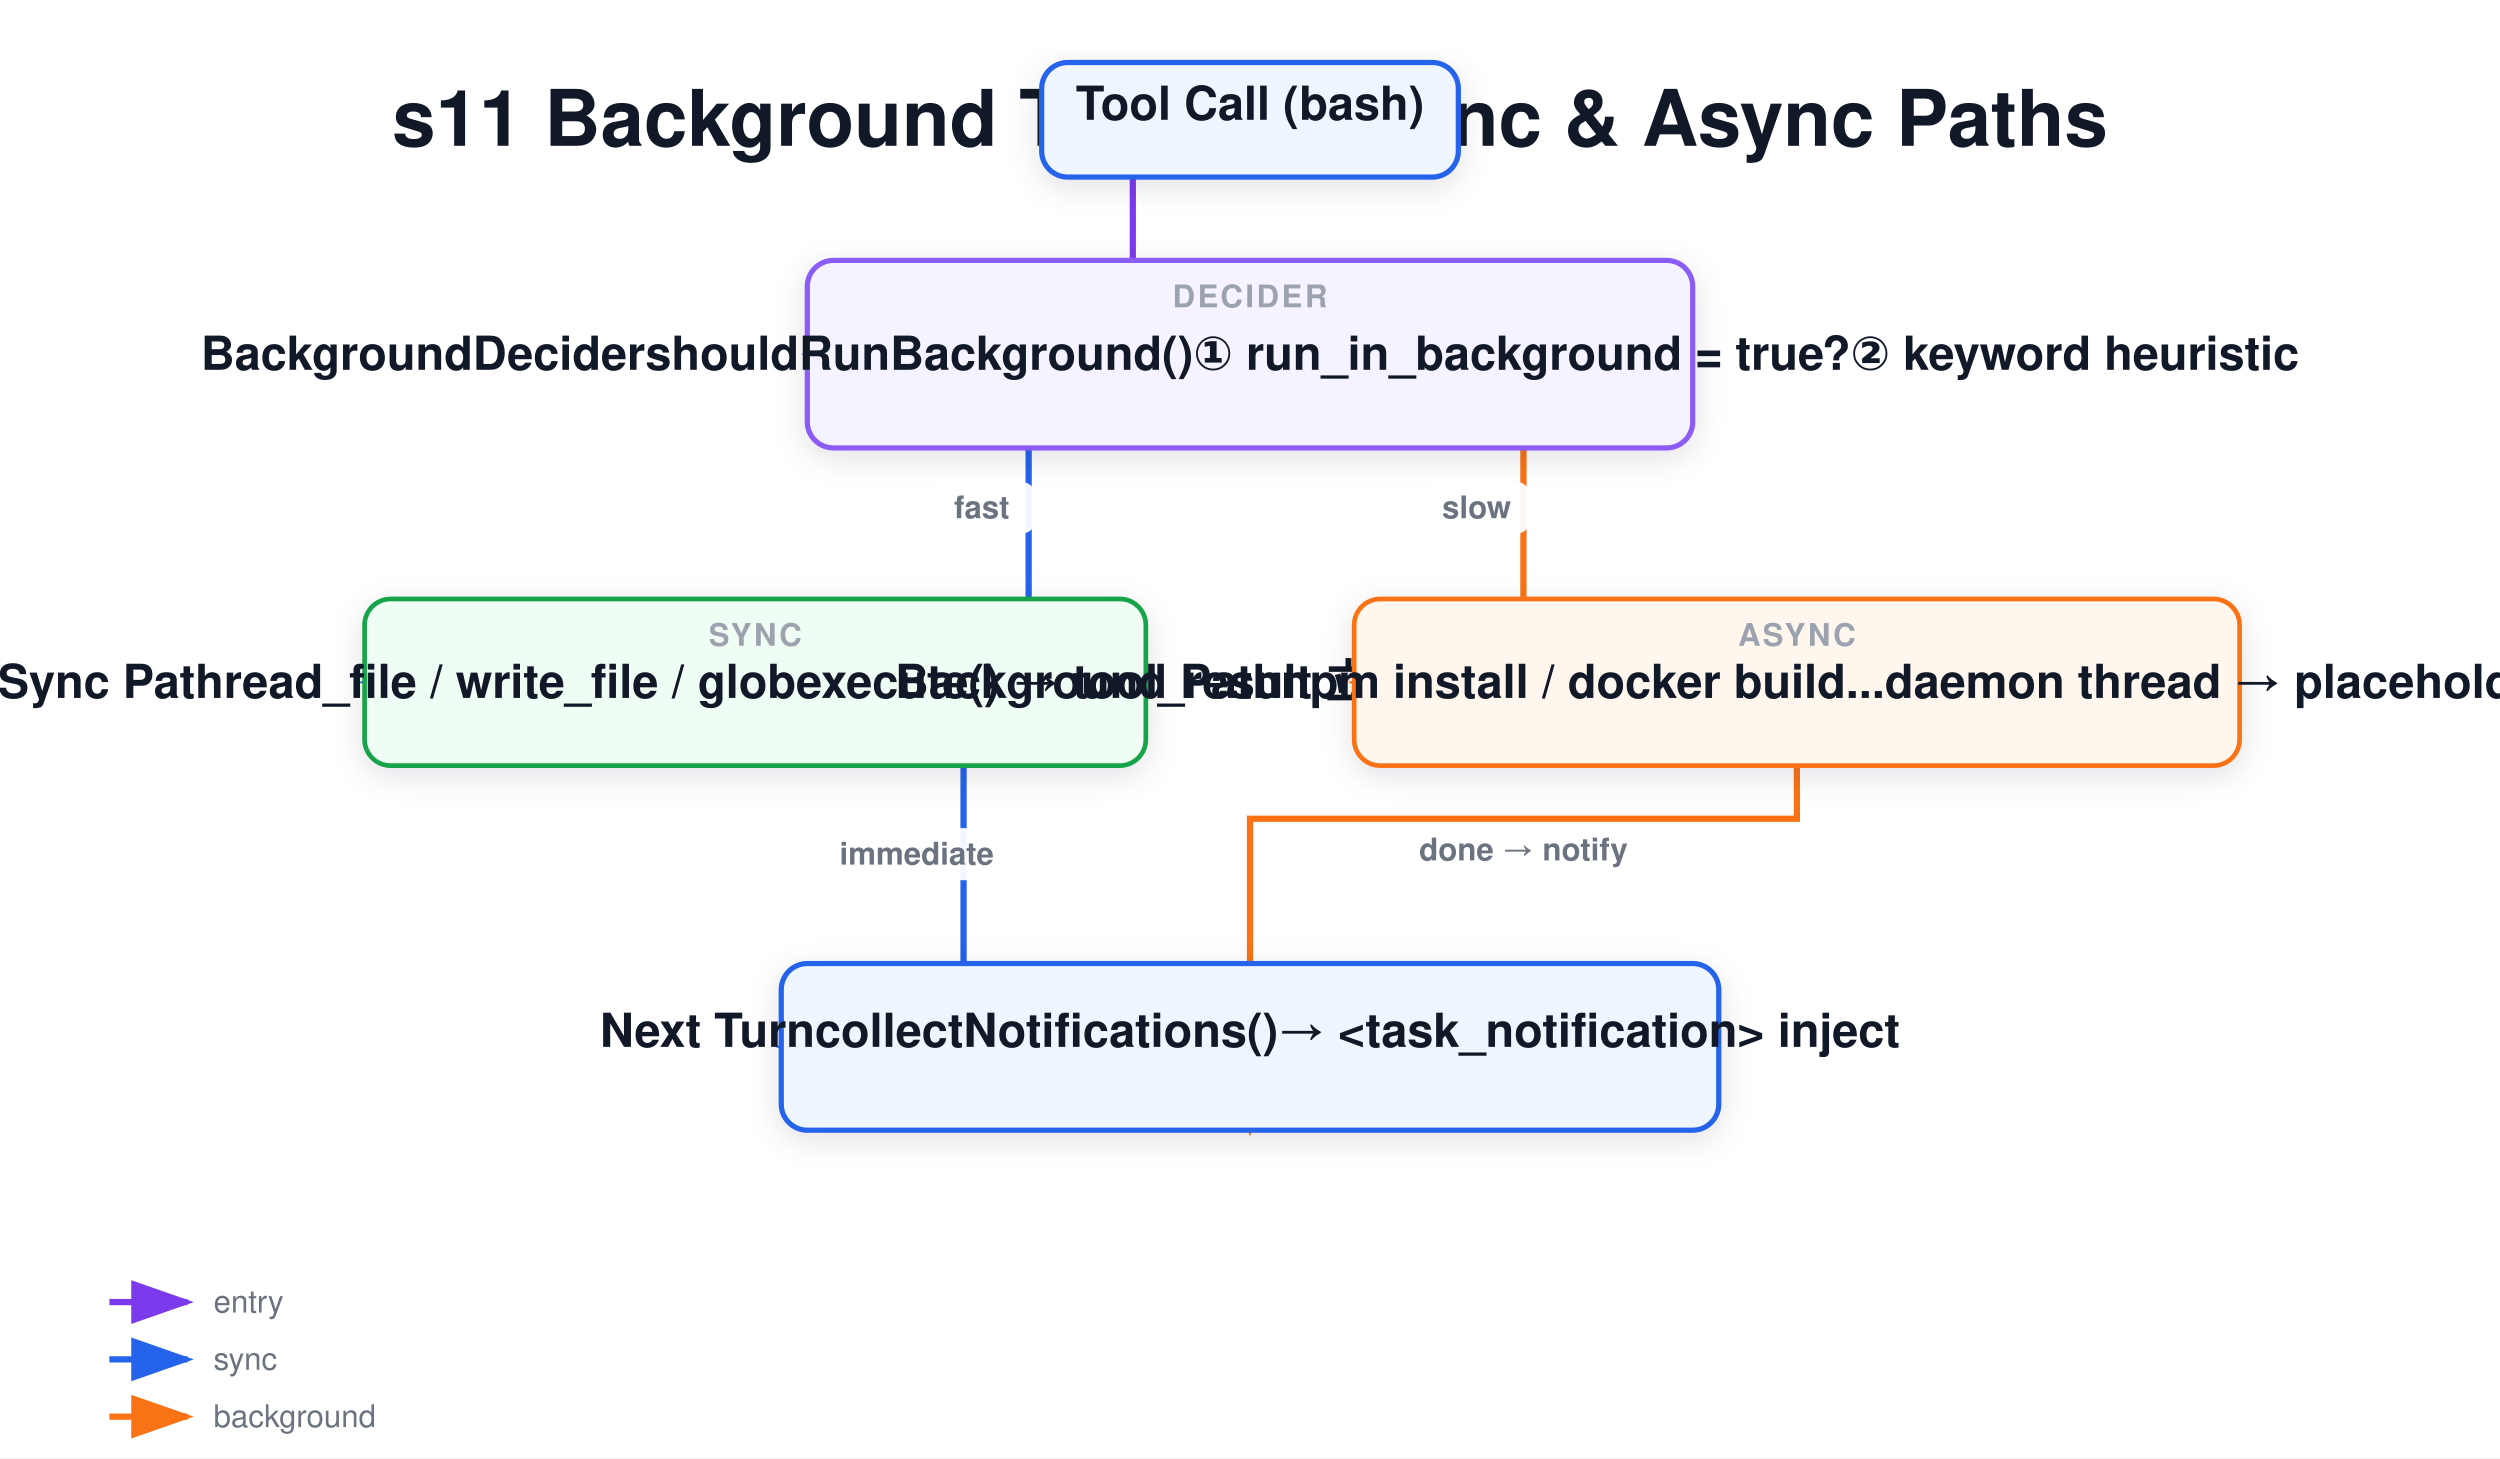
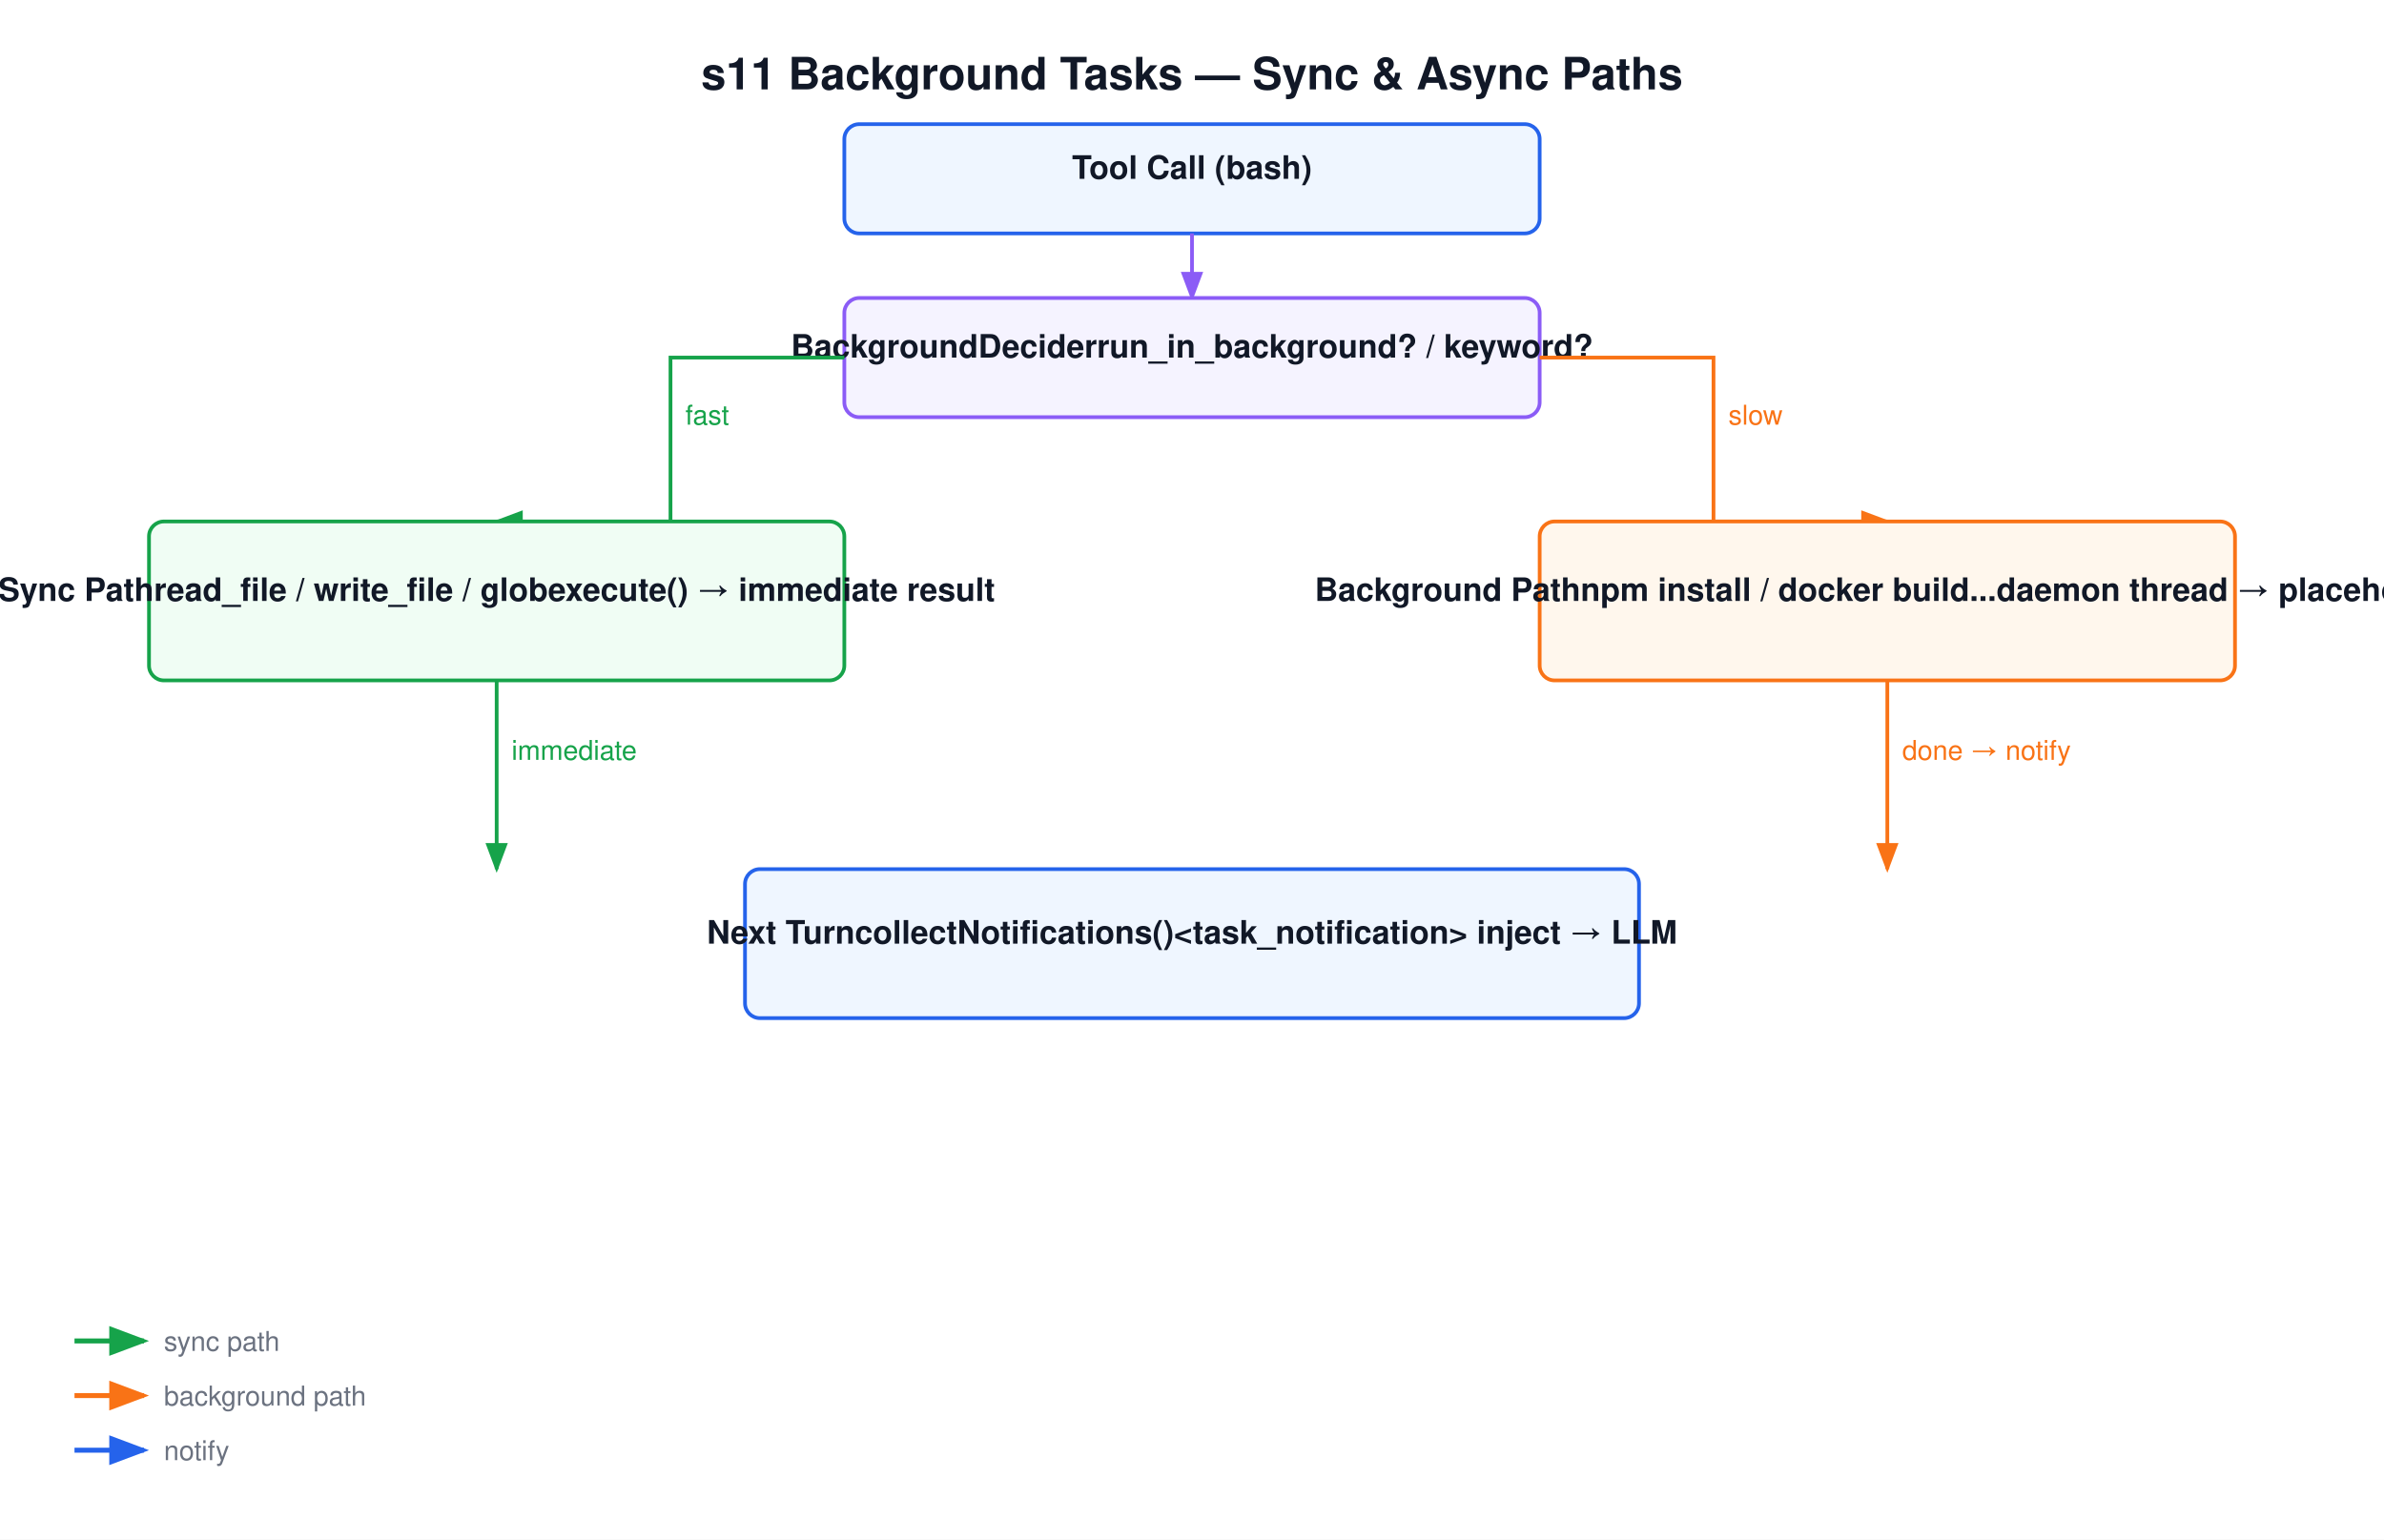
- <svg xmlns="http://www.w3.org/2000/svg" viewBox="0 0 960 560" width="960" height="560">
+ <svg xmlns="http://www.w3.org/2000/svg" viewBox="0 0 960 620" width="960" height="620">
  <defs>
-     <marker id="arrowA" markerWidth="10" markerHeight="7" refX="9" refY="3.5" orient="auto">
-       <polygon points="0 0, 10 3.5, 0 7" fill="#7c3aed" />
+     <marker id="arrow_2563eb" markerWidth="8" markerHeight="6" refX="7" refY="3" orient="auto">
+       <polygon points="0 0, 8 3, 0 6" fill="#2563eb" />
    </marker>
-     <marker id="arrowB" markerWidth="10" markerHeight="7" refX="9" refY="3.5" orient="auto">
-       <polygon points="0 0, 10 3.5, 0 7" fill="#10b981" />
+     <marker id="arrow_16a34a" markerWidth="8" markerHeight="6" refX="7" refY="3" orient="auto">
+       <polygon points="0 0, 8 3, 0 6" fill="#16a34a" />
    </marker>
-     <marker id="arrowC" markerWidth="10" markerHeight="7" refX="9" refY="3.5" orient="auto">
-       <polygon points="0 0, 10 3.5, 0 7" fill="#2563eb" />
+     <marker id="arrow_8b5cf6" markerWidth="8" markerHeight="6" refX="7" refY="3" orient="auto">
+       <polygon points="0 0, 8 3, 0 6" fill="#8b5cf6" />
    </marker>
-     <marker id="arrowE" markerWidth="10" markerHeight="7" refX="9" refY="3.5" orient="auto">
-       <polygon points="0 0, 10 3.5, 0 7" fill="#f97316" />
+     <marker id="arrow_f97316" markerWidth="8" markerHeight="6" refX="7" refY="3" orient="auto">
+       <polygon points="0 0, 8 3, 0 6" fill="#f97316" />
    </marker>
-     <marker id="arrowF" markerWidth="10" markerHeight="7" refX="9" refY="3.5" orient="auto">
-       <polygon points="0 0, 10 3.5, 0 7" fill="#7c3aed" />
+     <marker id="arrow_dc2626" markerWidth="8" markerHeight="6" refX="7" refY="3" orient="auto">
+       <polygon points="0 0, 8 3, 0 6" fill="#dc2626" />
    </marker>
-     <marker id="arrowG" markerWidth="10" markerHeight="7" refX="9" refY="3.5" orient="auto">
-       <polygon points="0 0, 10 3.5, 0 7" fill="#ef4444" />
+     <marker id="arrow_6b7280" markerWidth="8" markerHeight="6" refX="7" refY="3" orient="auto">
+       <polygon points="0 0, 8 3, 0 6" fill="#6b7280" />
    </marker>
-     <marker id="arrowH" markerWidth="10" markerHeight="7" refX="9" refY="3.5" orient="auto">
-       <polygon points="0 0, 10 3.5, 0 7" fill="#6b7280" />
-     </marker>
-     <filter id="shadowSoft" x="-20%" y="-20%" width="140%" height="160%">
-       <feDropShadow dx="0" dy="3" stdDeviation="6" flood-color="#0f172a" flood-opacity="0.12" />
-     </filter>
-     <filter id="shadowGlass" x="-20%" y="-20%" width="140%" height="160%">
-       <feDropShadow dx="0" dy="10" stdDeviation="16" flood-color="#020617" flood-opacity="0.28" />
-     </filter>
-     <style>
-     text { font-family: 'Helvetica Neue', Helvetica, Arial, 'PingFang SC', 'Microsoft YaHei', 'Microsoft JhengHei', 'SimHei', sans-serif; }
-     .title { font-size: 30px; font-weight: 700; fill: #111827; }
-     .subtitle { font-size: 14px; font-weight: 500; fill: #6b7280; }
-     .section { font-size: 13px; font-weight: 700; fill: #2563eb; letter-spacing: 1.4px; }
-     .section-sub { font-size: 12px; font-weight: 500; fill: #94a3b8; }
-     .node-title { font-size: 18px; font-weight: 700; fill: #111827; }
-     .node-sub { font-size: 12px; font-weight: 500; fill: #6b7280; }
-     .node-type { font-size: 12px; font-weight: 700; fill: #9ca3af; letter-spacing: 0.08em; }
-     .arrow-label { font-size: 12px; font-weight: 600; fill: #6b7280; }
-     .legend { font-size: 12px; font-weight: 500; fill: #6b7280; }
-     .footnote { font-size: 12px; font-weight: 500; fill: #94a3b8; }
-     </style>
  </defs>
-   <rect width="960.0" height="560.0" fill="#ffffff" />
-   <text x="480.0" y="56" text-anchor="middle" class="title">s11 Background Tasks — Sync &amp; Async Paths</text>
-   <path d="M 560.0,46.0 L 435.0,46.0 L 435.0,136.0 L 310.0,136.0" fill="none" stroke="#7c3aed" stroke-width="2.4" marker-end="url(#arrowA)" />
-   <path d="M 650.0,136.0 L 395.0,136.0 L 395.0,262.0 L 140.0,262.0" fill="none" stroke="#2563eb" stroke-width="2.4" marker-end="url(#arrowC)" />
-   <path d="M 650.0,136.0 L 585.0,136.0 L 585.0,262.0 L 520.0,262.0" fill="none" stroke="#f97316" stroke-width="2.4" marker-end="url(#arrowE)" />
-   <path d="M 440.0,262.0 L 370.0,262.0 L 370.0,402.0 L 300.0,402.0" fill="none" stroke="#2563eb" stroke-width="2.4" marker-end="url(#arrowC)" />
-   <path d="M 690.0,294.0 L 690.0,314.4 L 480.0,314.4 L 480.0,434.0" fill="none" stroke="#f97316" stroke-width="2.4" marker-end="url(#arrowE)" />
-   <rect x="400.0" y="24.0" width="160.0" height="44.0" rx="10.0" fill="#eff6ff" stroke="#2563eb" stroke-width="2.0" filter="url(#shadowSoft)" />
-   <text x="480.0" y="46.0" text-anchor="middle" class="node-title">Tool Call (bash)</text>
-   <rect x="310.0" y="100.0" width="340.0" height="72.0" rx="10.0" fill="#f5f3ff" stroke="#8b5cf6" stroke-width="2.0" filter="url(#shadowSoft)" />
-   <text x="480.0" y="118.0" text-anchor="middle" class="node-type">DECIDER</text>
-   <text x="480.0" y="142.0" text-anchor="middle" class="node-title">BackgroundDecider
- shouldRunBackground()
- ① run_in_background = true?
- ② keyword heuristic</text>
-   <rect x="140.0" y="230.0" width="300.0" height="64.0" rx="10.0" fill="#f0fdf4" stroke="#16a34a" stroke-width="1.8" filter="url(#shadowSoft)" />
-   <text x="290.0" y="248.0" text-anchor="middle" class="node-type">SYNC</text>
-   <text x="290.0" y="268.0" text-anchor="middle" class="node-title">Sync Path
+   <rect width="960" height="620" fill="#ffffff" />
+   <text x="480" y="36" text-anchor="middle" font-family="Helvetica Neue,Helvetica,Arial,PingFang SC,Microsoft YaHei,sans-serif" font-size="18" fill="#111827" font-weight="600">s11 Background Tasks — Sync &amp; Async Paths</text>
+   <rect x="340" y="50" width="280" height="44" rx="6" fill="#eff6ff" stroke="#2563eb" stroke-width="1.5" />
+   <text x="480" y="72" text-anchor="middle" font-family="Helvetica Neue,Helvetica,Arial,PingFang SC,Microsoft YaHei,sans-serif" font-size="13" fill="#111827" font-weight="600">Tool Call (bash)</text>
+   <path d="M 480,94 L 480,120" fill="none" stroke="#8b5cf6" stroke-width="1.5" marker-end="url(#arrow_8b5cf6)" />
+   <rect x="340" y="120" width="280" height="48" rx="6" fill="#f5f3ff" stroke="#8b5cf6" stroke-width="1.5" />
+   <text x="480" y="144" text-anchor="middle" font-family="Helvetica Neue,Helvetica,Arial,PingFang SC,Microsoft YaHei,sans-serif" font-size="13" fill="#111827" font-weight="600">BackgroundDecider
+ run_in_background? / keyword?</text>
+   <path d="M 340,144 L 270,144 L 270,210 L 200,210" fill="none" stroke="#16a34a" stroke-width="1.5" marker-end="url(#arrow_16a34a)" />
+   <text x="276" y="171" font-family="Helvetica Neue,Helvetica,Arial,PingFang SC,Microsoft YaHei,sans-serif" font-size="11" fill="#16a34a">fast</text>
+   <path d="M 620,144 L 690,144 L 690,210 L 760,210" fill="none" stroke="#f97316" stroke-width="1.5" marker-end="url(#arrow_f97316)" />
+   <text x="696" y="171" font-family="Helvetica Neue,Helvetica,Arial,PingFang SC,Microsoft YaHei,sans-serif" font-size="11" fill="#f97316">slow</text>
+   <rect x="60" y="210" width="280" height="64" rx="6" fill="#f0fdf4" stroke="#16a34a" stroke-width="1.5" />
+   <text x="200" y="242" text-anchor="middle" font-family="Helvetica Neue,Helvetica,Arial,PingFang SC,Microsoft YaHei,sans-serif" font-size="13" fill="#111827" font-weight="600">Sync Path
read_file / write_file / glob
- execute() → tool_result 立即返回</text>
-   <rect x="520.0" y="230.0" width="340.0" height="64.0" rx="10.0" fill="#fff7ed" stroke="#f97316" stroke-width="1.8" filter="url(#shadowSoft)" />
-   <text x="690.0" y="248.0" text-anchor="middle" class="node-type">ASYNC</text>
-   <text x="690.0" y="268.0" text-anchor="middle" class="node-title">Background Path
+ execute() → immediate result</text>
+   <rect x="620" y="210" width="280" height="64" rx="6" fill="#fff7ed" stroke="#f97316" stroke-width="1.5" />
+   <text x="760" y="242" text-anchor="middle" font-family="Helvetica Neue,Helvetica,Arial,PingFang SC,Microsoft YaHei,sans-serif" font-size="13" fill="#111827" font-weight="600">Background Path
npm install / docker build...
- daemon thread → placeholder result</text>
-   <rect x="300.0" y="370.0" width="360.0" height="64.0" rx="10.0" fill="#eff6ff" stroke="#2563eb" stroke-width="2.0" filter="url(#shadowSoft)" />
-   <text x="480.0" y="402.0" text-anchor="middle" class="node-title">Next Turn
+ daemon thread → placeholder</text>
+   <path d="M 200,274 L 200,350" fill="none" stroke="#16a34a" stroke-width="1.5" marker-end="url(#arrow_16a34a)" />
+   <text x="206" y="306" font-family="Helvetica Neue,Helvetica,Arial,PingFang SC,Microsoft YaHei,sans-serif" font-size="11" fill="#16a34a">immediate</text>
+   <path d="M 760,274 L 760,350" fill="none" stroke="#f97316" stroke-width="1.5" marker-end="url(#arrow_f97316)" />
+   <text x="766" y="306" font-family="Helvetica Neue,Helvetica,Arial,PingFang SC,Microsoft YaHei,sans-serif" font-size="11" fill="#f97316">done → notify</text>
+   <rect x="300" y="350" width="360" height="60" rx="6" fill="#eff6ff" stroke="#2563eb" stroke-width="1.5" />
+   <text x="480" y="380" text-anchor="middle" font-family="Helvetica Neue,Helvetica,Arial,PingFang SC,Microsoft YaHei,sans-serif" font-size="13" fill="#111827" font-weight="600">Next Turn
collectNotifications()
- → &lt;task_notification&gt; inject</text>
-   <rect x="356.0" y="185.0" width="42" height="20" rx="6" fill="#ffffff" opacity="0.94" />
-   <text x="377.0" y="199.0" text-anchor="middle" class="arrow-label">fast</text>
-   <rect x="546.0" y="185.0" width="42" height="20" rx="6" fill="#ffffff" opacity="0.94" />
-   <text x="567.0" y="199.0" text-anchor="middle" class="arrow-label">slow</text>
-   <rect x="313.5" y="318.0" width="77" height="20" rx="6" fill="#ffffff" opacity="0.94" />
-   <text x="352.0" y="332.0" text-anchor="middle" class="arrow-label">immediate</text>
-   <rect x="532.5" y="316.4" width="105" height="20" rx="6" fill="#ffffff" opacity="0.94" />
-   <text x="585.0" y="330.4" text-anchor="middle" class="arrow-label">done → notify</text>
-   <line x1="42.0" y1="500.0" x2="72.0" y2="500.0" stroke="#7c3aed" stroke-width="2.4" marker-end="url(#arrowA)" />
-   <text x="82.0" y="504.0" class="legend">entry</text>
-   <line x1="42.0" y1="522.0" x2="72.0" y2="522.0" stroke="#2563eb" stroke-width="2.4" marker-end="url(#arrowC)" />
-   <text x="82.0" y="526.0" class="legend">sync</text>
-   <line x1="42.0" y1="544.0" x2="72.0" y2="544.0" stroke="#f97316" stroke-width="2.4" marker-end="url(#arrowE)" />
-   <text x="82.0" y="548.0" class="legend">background</text>
+ &lt;task_notification&gt; inject → LLM</text>
+   <line x1="30" y1="540" x2="58" y2="540" stroke="#16a34a" stroke-width="2" marker-end="url(#arrow_16a34a)" />
+   <text x="66" y="544" font-family="Helvetica Neue,Helvetica,Arial,PingFang SC,Microsoft YaHei,sans-serif" font-size="11" fill="#6b7280">sync path</text>
+   <line x1="30" y1="562" x2="58" y2="562" stroke="#f97316" stroke-width="2" marker-end="url(#arrow_f97316)" />
+   <text x="66" y="566" font-family="Helvetica Neue,Helvetica,Arial,PingFang SC,Microsoft YaHei,sans-serif" font-size="11" fill="#6b7280">background path</text>
+   <line x1="30" y1="584" x2="58" y2="584" stroke="#2563eb" stroke-width="2" marker-end="url(#arrow_2563eb)" />
+   <text x="66" y="588" font-family="Helvetica Neue,Helvetica,Arial,PingFang SC,Microsoft YaHei,sans-serif" font-size="11" fill="#6b7280">notify</text>
</svg>
